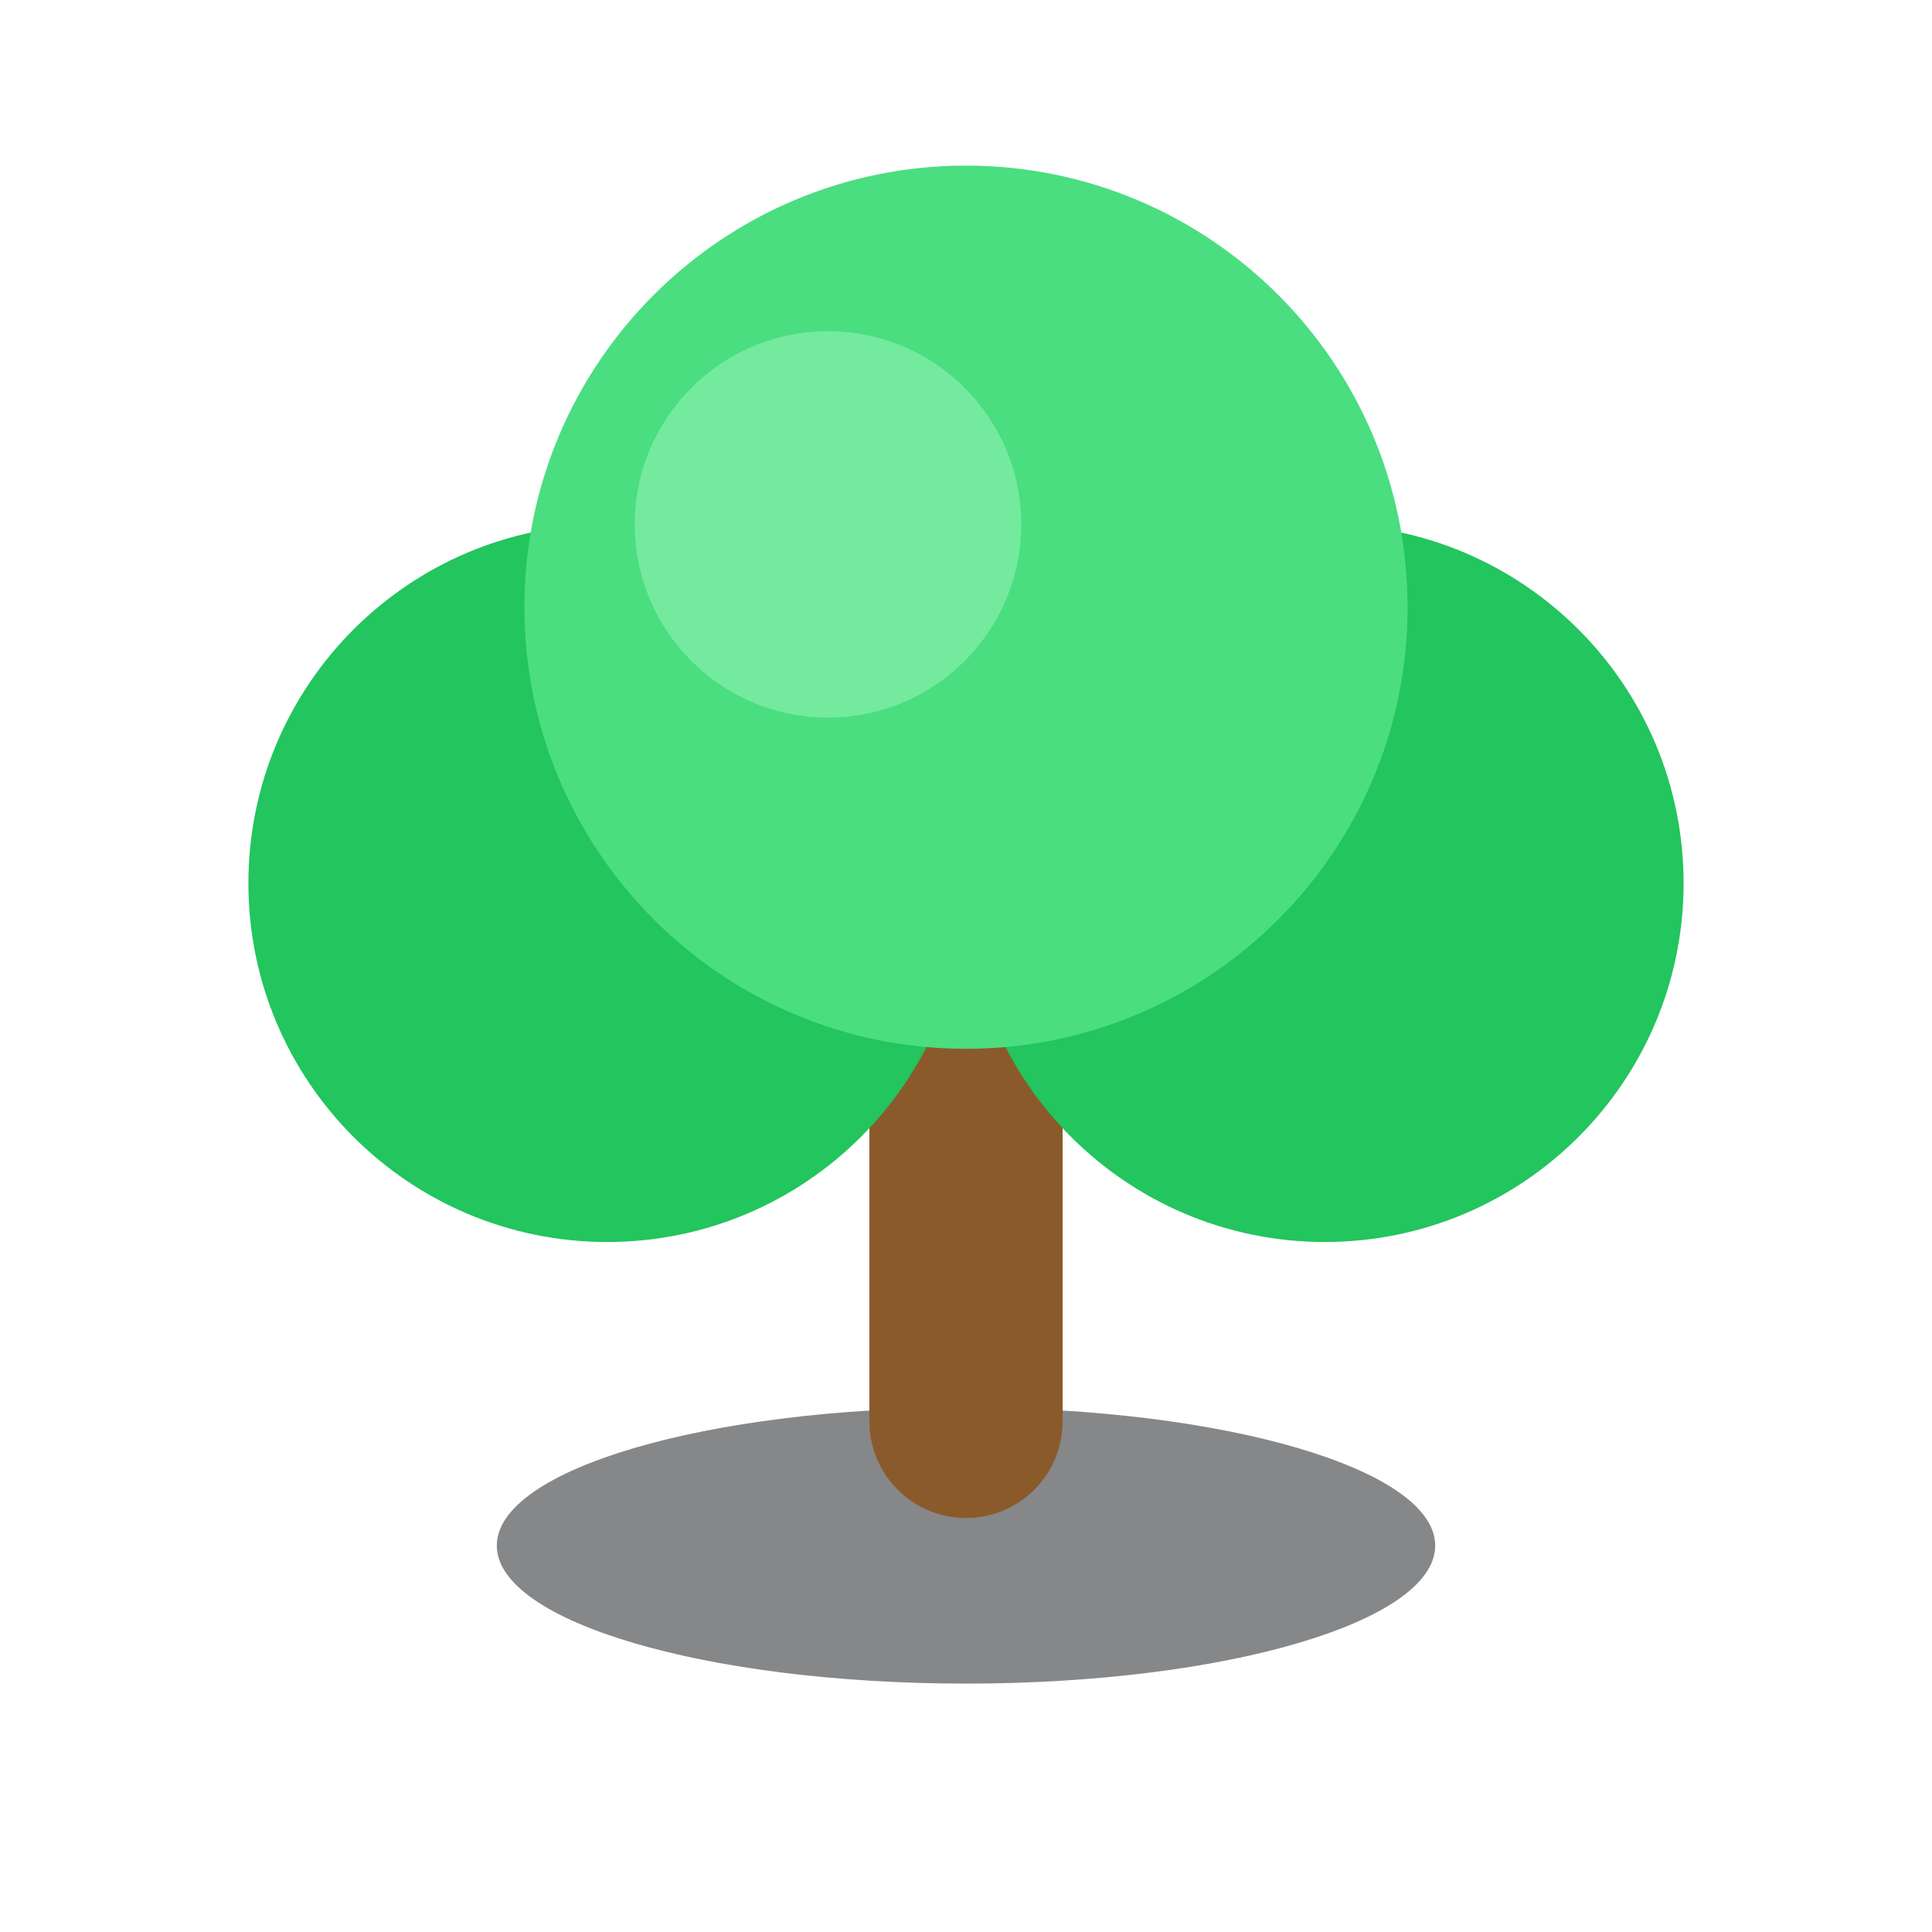
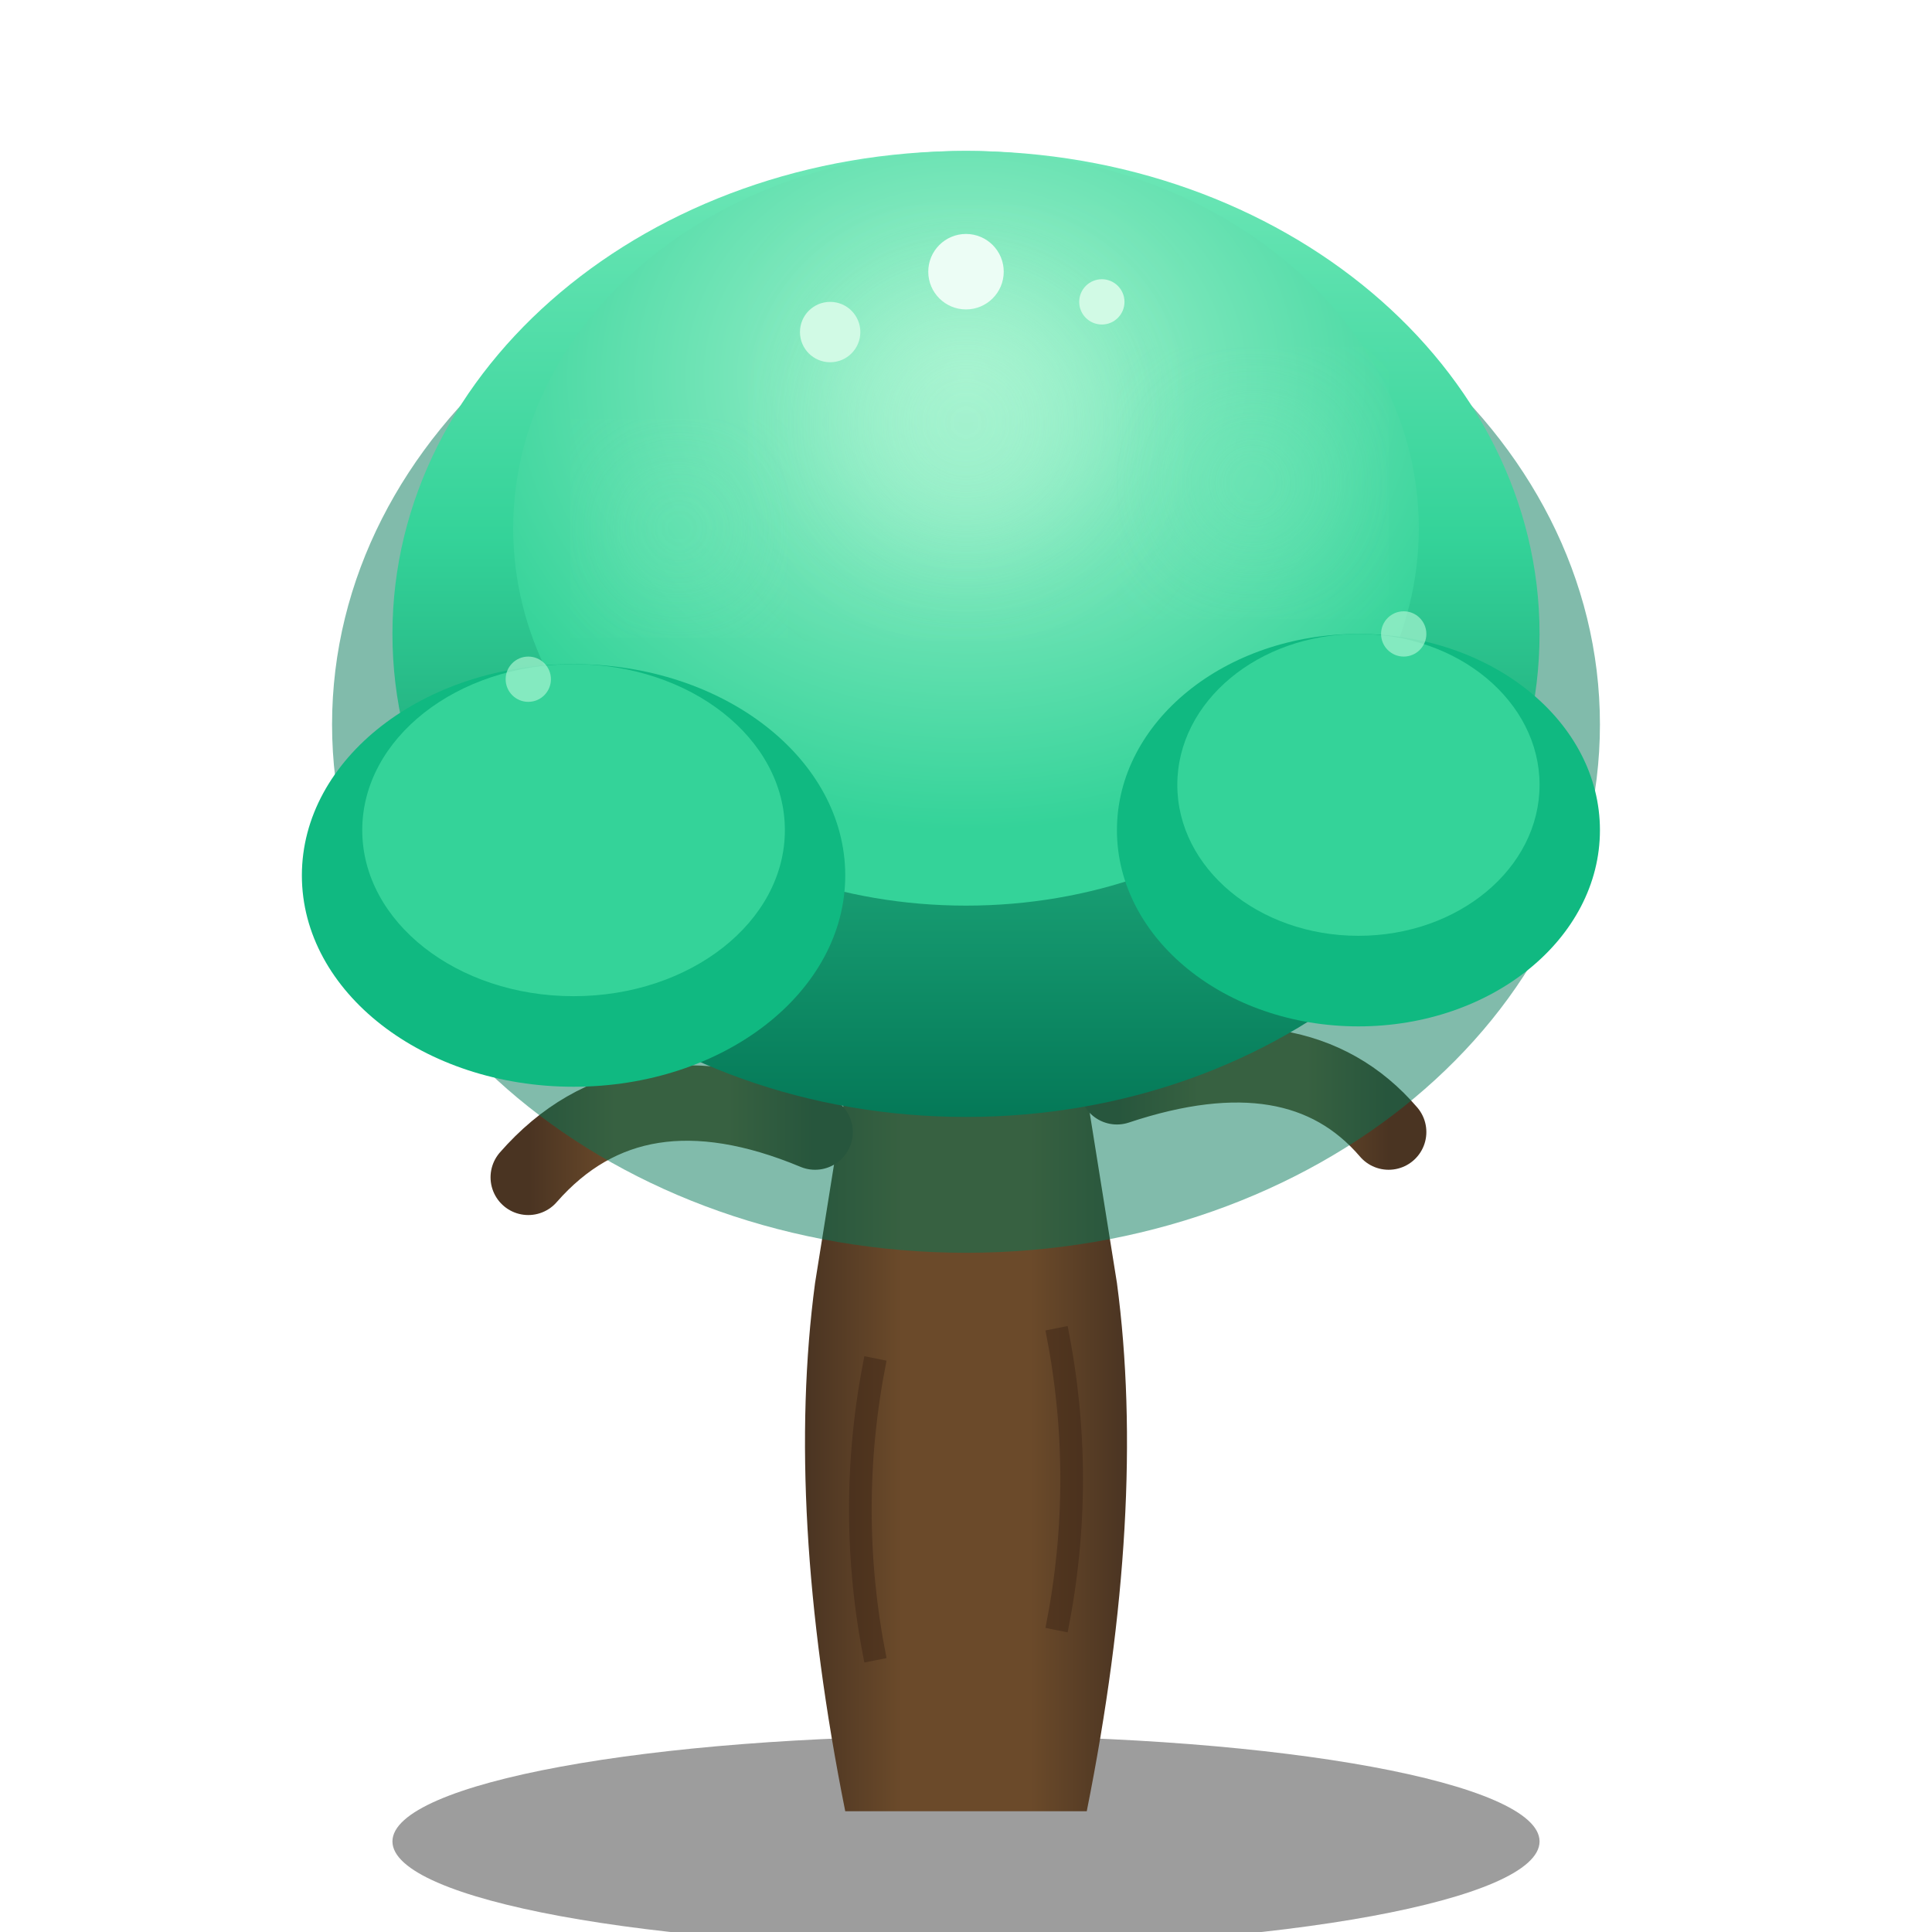
- <svg xmlns="http://www.w3.org/2000/svg" viewBox="0 0 140 140" role="img" aria-label="Aurora Mature Tree">
-   <rect width="140" height="140" rx="20" fill="transparent" />
-   <ellipse cx="70" cy="112" rx="34" ry="10" fill="#0b0f14" opacity="0.5" />
-   <rect x="63" y="64" width="14" height="46" rx="7" fill="#8b5a2b" />
-   <circle cx="44" cy="64" r="26" fill="#22c55e" />
-   <circle cx="96" cy="64" r="26" fill="#22c55e" />
-   <circle cx="70" cy="44" r="32" fill="#4ade80" />
-   <circle cx="60" cy="38" r="14" fill="#86efac" opacity="0.7" />
+ <svg xmlns="http://www.w3.org/2000/svg" viewBox="0 0 128 128" role="img" aria-label="Aurora Mature Tree">
+   <defs>
+     <linearGradient id="auroraCanopy" x1="0%" y1="0%" x2="0%" y2="100%">
+       <stop offset="0%" stop-color="#6ee7b7" />
+       <stop offset="40%" stop-color="#34d399" />
+       <stop offset="100%" stop-color="#047857" />
+     </linearGradient>
+     <linearGradient id="auroraBark" x1="0%" y1="0%" x2="100%" y2="0%">
+       <stop offset="0%" stop-color="#4a3422" />
+       <stop offset="30%" stop-color="#6b4a2a" />
+       <stop offset="70%" stop-color="#6b4a2a" />
+       <stop offset="100%" stop-color="#4a3422" />
+     </linearGradient>
+     <filter id="aurGlow" x="-40%" y="-40%" width="180%" height="180%">
+       <feGaussianBlur in="SourceGraphic" stdDeviation="4" />
+     </filter>
+     <radialGradient id="auroraCenter" cx="50%" cy="30%" r="60%">
+       <stop offset="0%" stop-color="#a7f3d0" />
+       <stop offset="100%" stop-color="#34d399" />
+     </radialGradient>
+   </defs>
+   <ellipse cx="64" cy="122" rx="38" ry="7" fill="#0a0a0a" opacity="0.4" />
+   <path d="M56 120 Q52 100 54 85 L58 60 Q64 55 70 60 L74 85 Q76 100 72 120 Z" fill="url(#auroraBark)" />
+   <path d="M58 110 Q56 100 58 90" fill="none" stroke="#3d2515" stroke-width="1.5" opacity="0.5" />
+   <path d="M70 108 Q72 98 70 88" fill="none" stroke="#3d2515" stroke-width="1.5" opacity="0.5" />
+   <path d="M54 75 Q42 70 35 78" fill="none" stroke="url(#auroraBark)" stroke-width="5" stroke-linecap="round" />
+   <path d="M74 72 Q86 68 92 75" fill="none" stroke="url(#auroraBark)" stroke-width="5" stroke-linecap="round" />
+   <ellipse cx="64" cy="48" rx="42" ry="35" fill="#047857" opacity="0.5" />
+   <ellipse cx="64" cy="42" rx="38" ry="32" fill="url(#auroraCanopy)" />
+   <ellipse cx="64" cy="35" rx="30" ry="25" fill="url(#auroraCenter)" />
+   <ellipse cx="38" cy="58" rx="18" ry="14" fill="#10b981" />
+   <ellipse cx="38" cy="55" rx="14" ry="11" fill="#34d399" />
+   <ellipse cx="90" cy="55" rx="16" ry="13" fill="#10b981" />
+   <ellipse cx="90" cy="52" rx="12" ry="10" fill="#34d399" />
+   <circle cx="64" cy="28" r="8" fill="#a7f3d0" filter="url(#aurGlow)" opacity="0.7" />
+   <circle cx="45" cy="35" r="4" fill="#6ee7b7" filter="url(#aurGlow)" opacity="0.6" />
+   <circle cx="83" cy="32" r="5" fill="#6ee7b7" filter="url(#aurGlow)" opacity="0.6" />
+   <circle cx="55" cy="22" r="2" fill="#d1fae5" />
+   <circle cx="73" cy="20" r="1.5" fill="#d1fae5" />
+   <circle cx="64" cy="18" r="2.5" fill="#ecfdf5" />
+   <circle cx="35" cy="45" r="1.5" fill="#a7f3d0" opacity="0.7" />
+   <circle cx="93" cy="42" r="1.5" fill="#a7f3d0" opacity="0.7" />
</svg>
